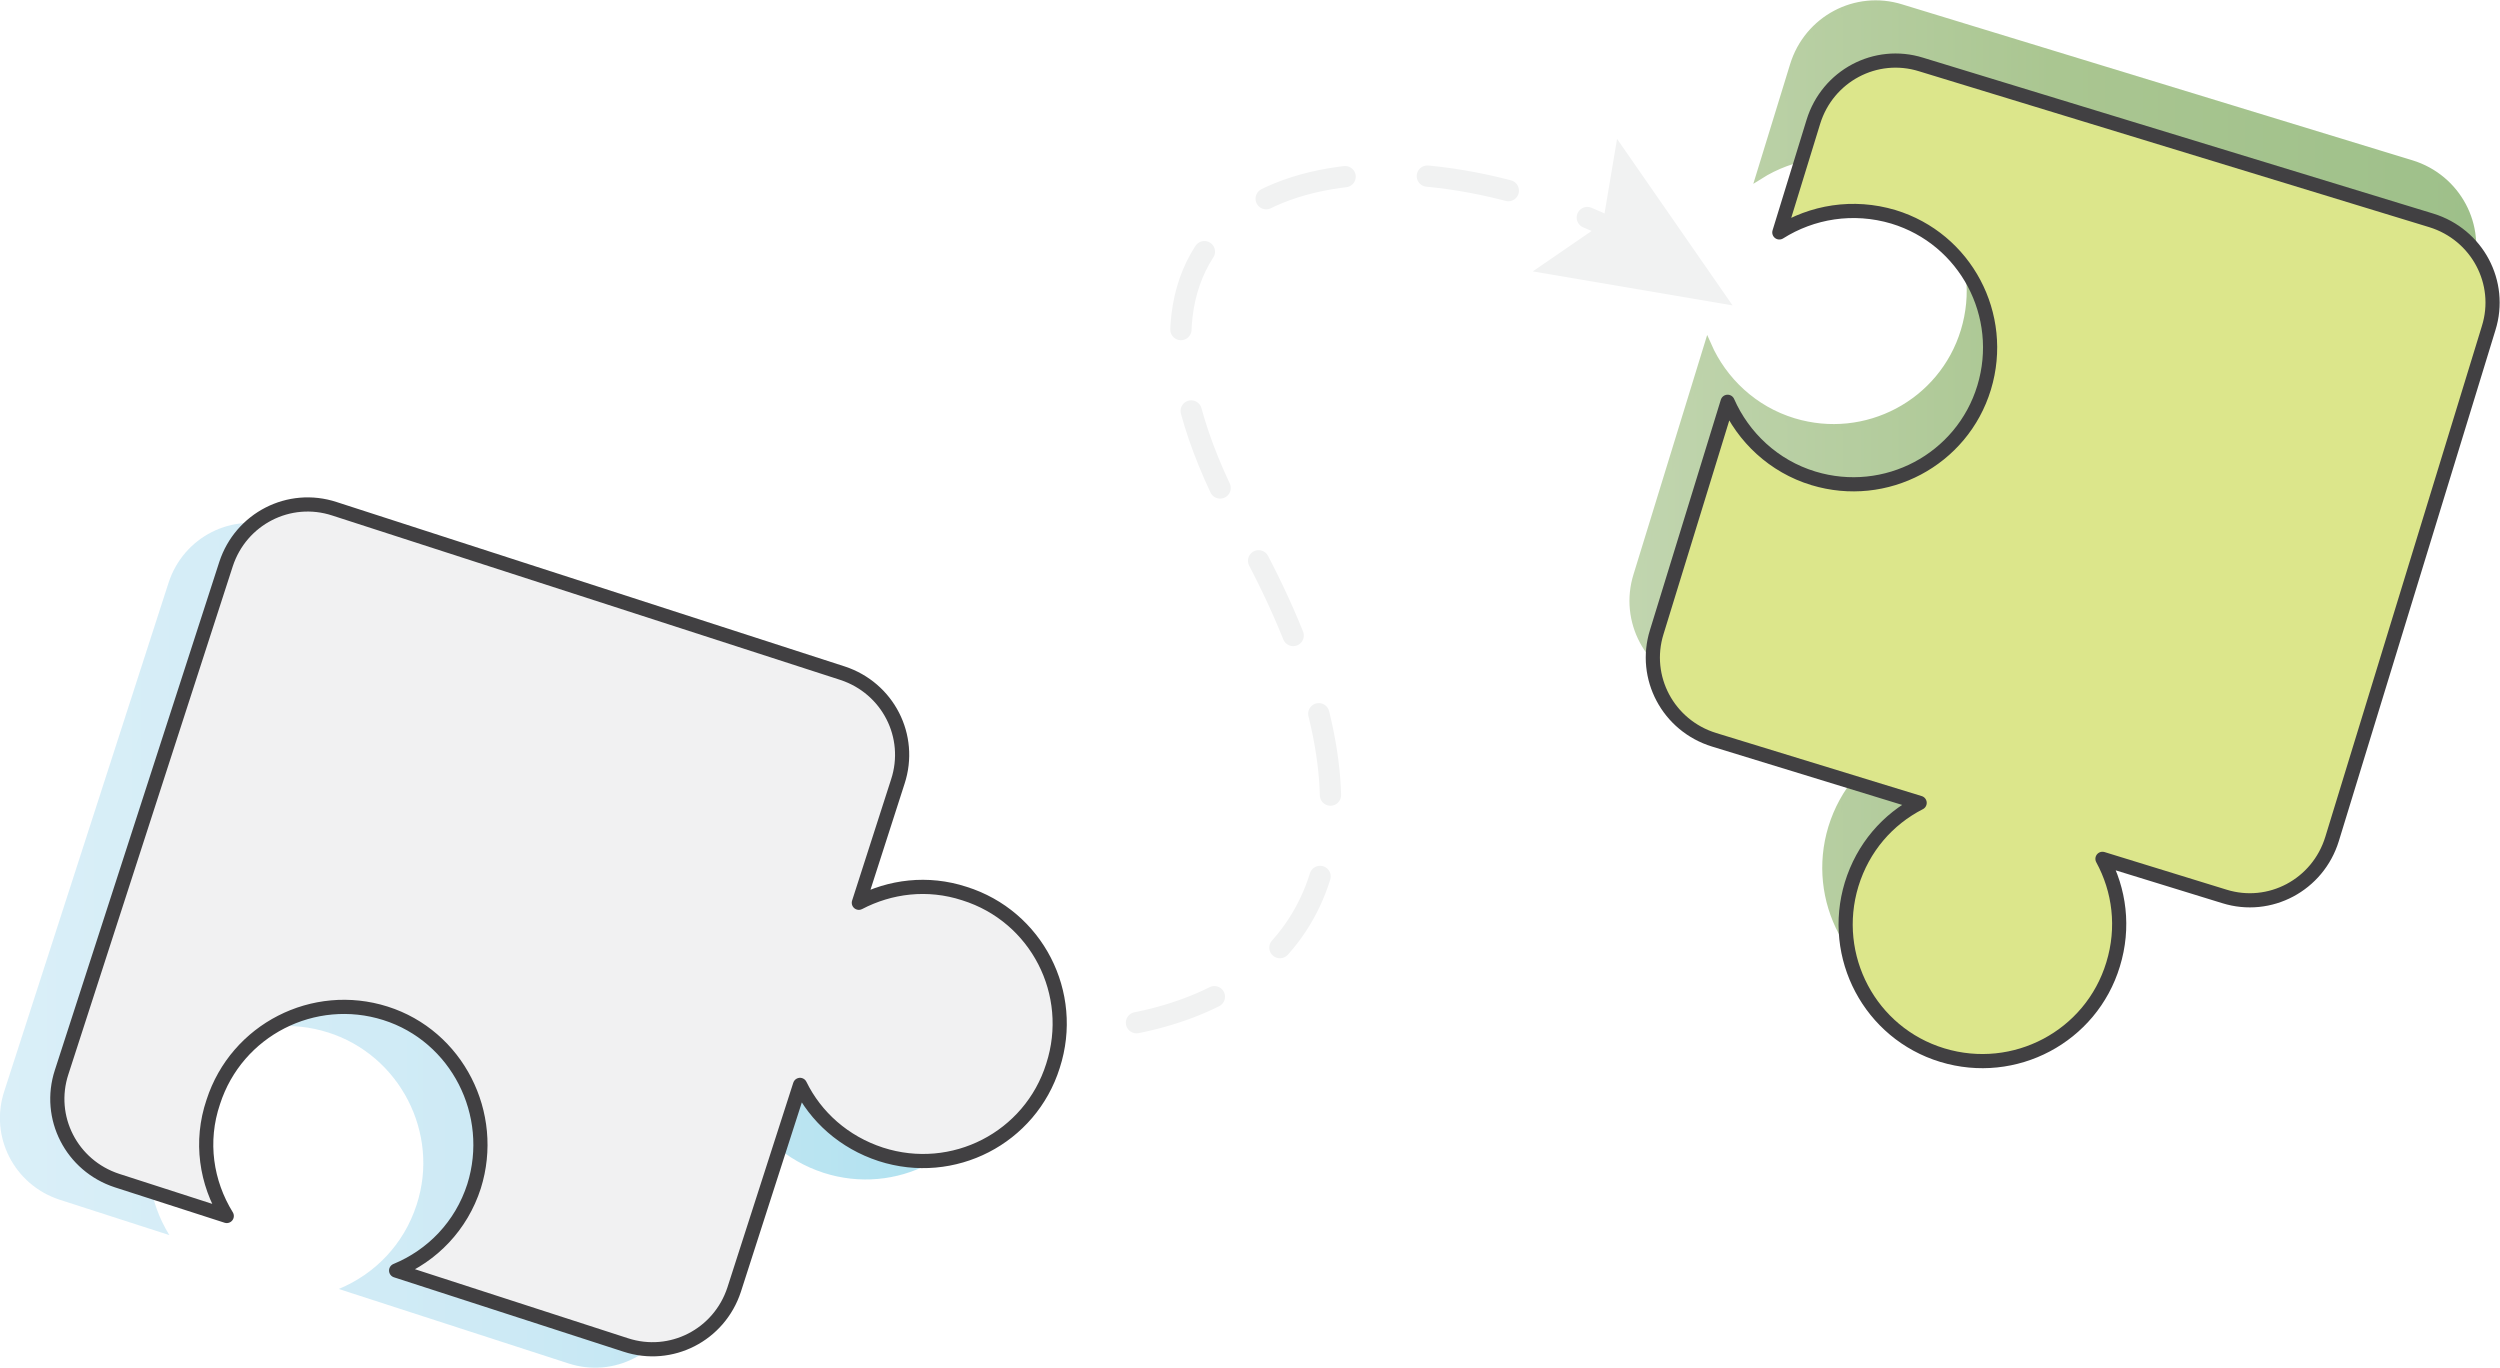
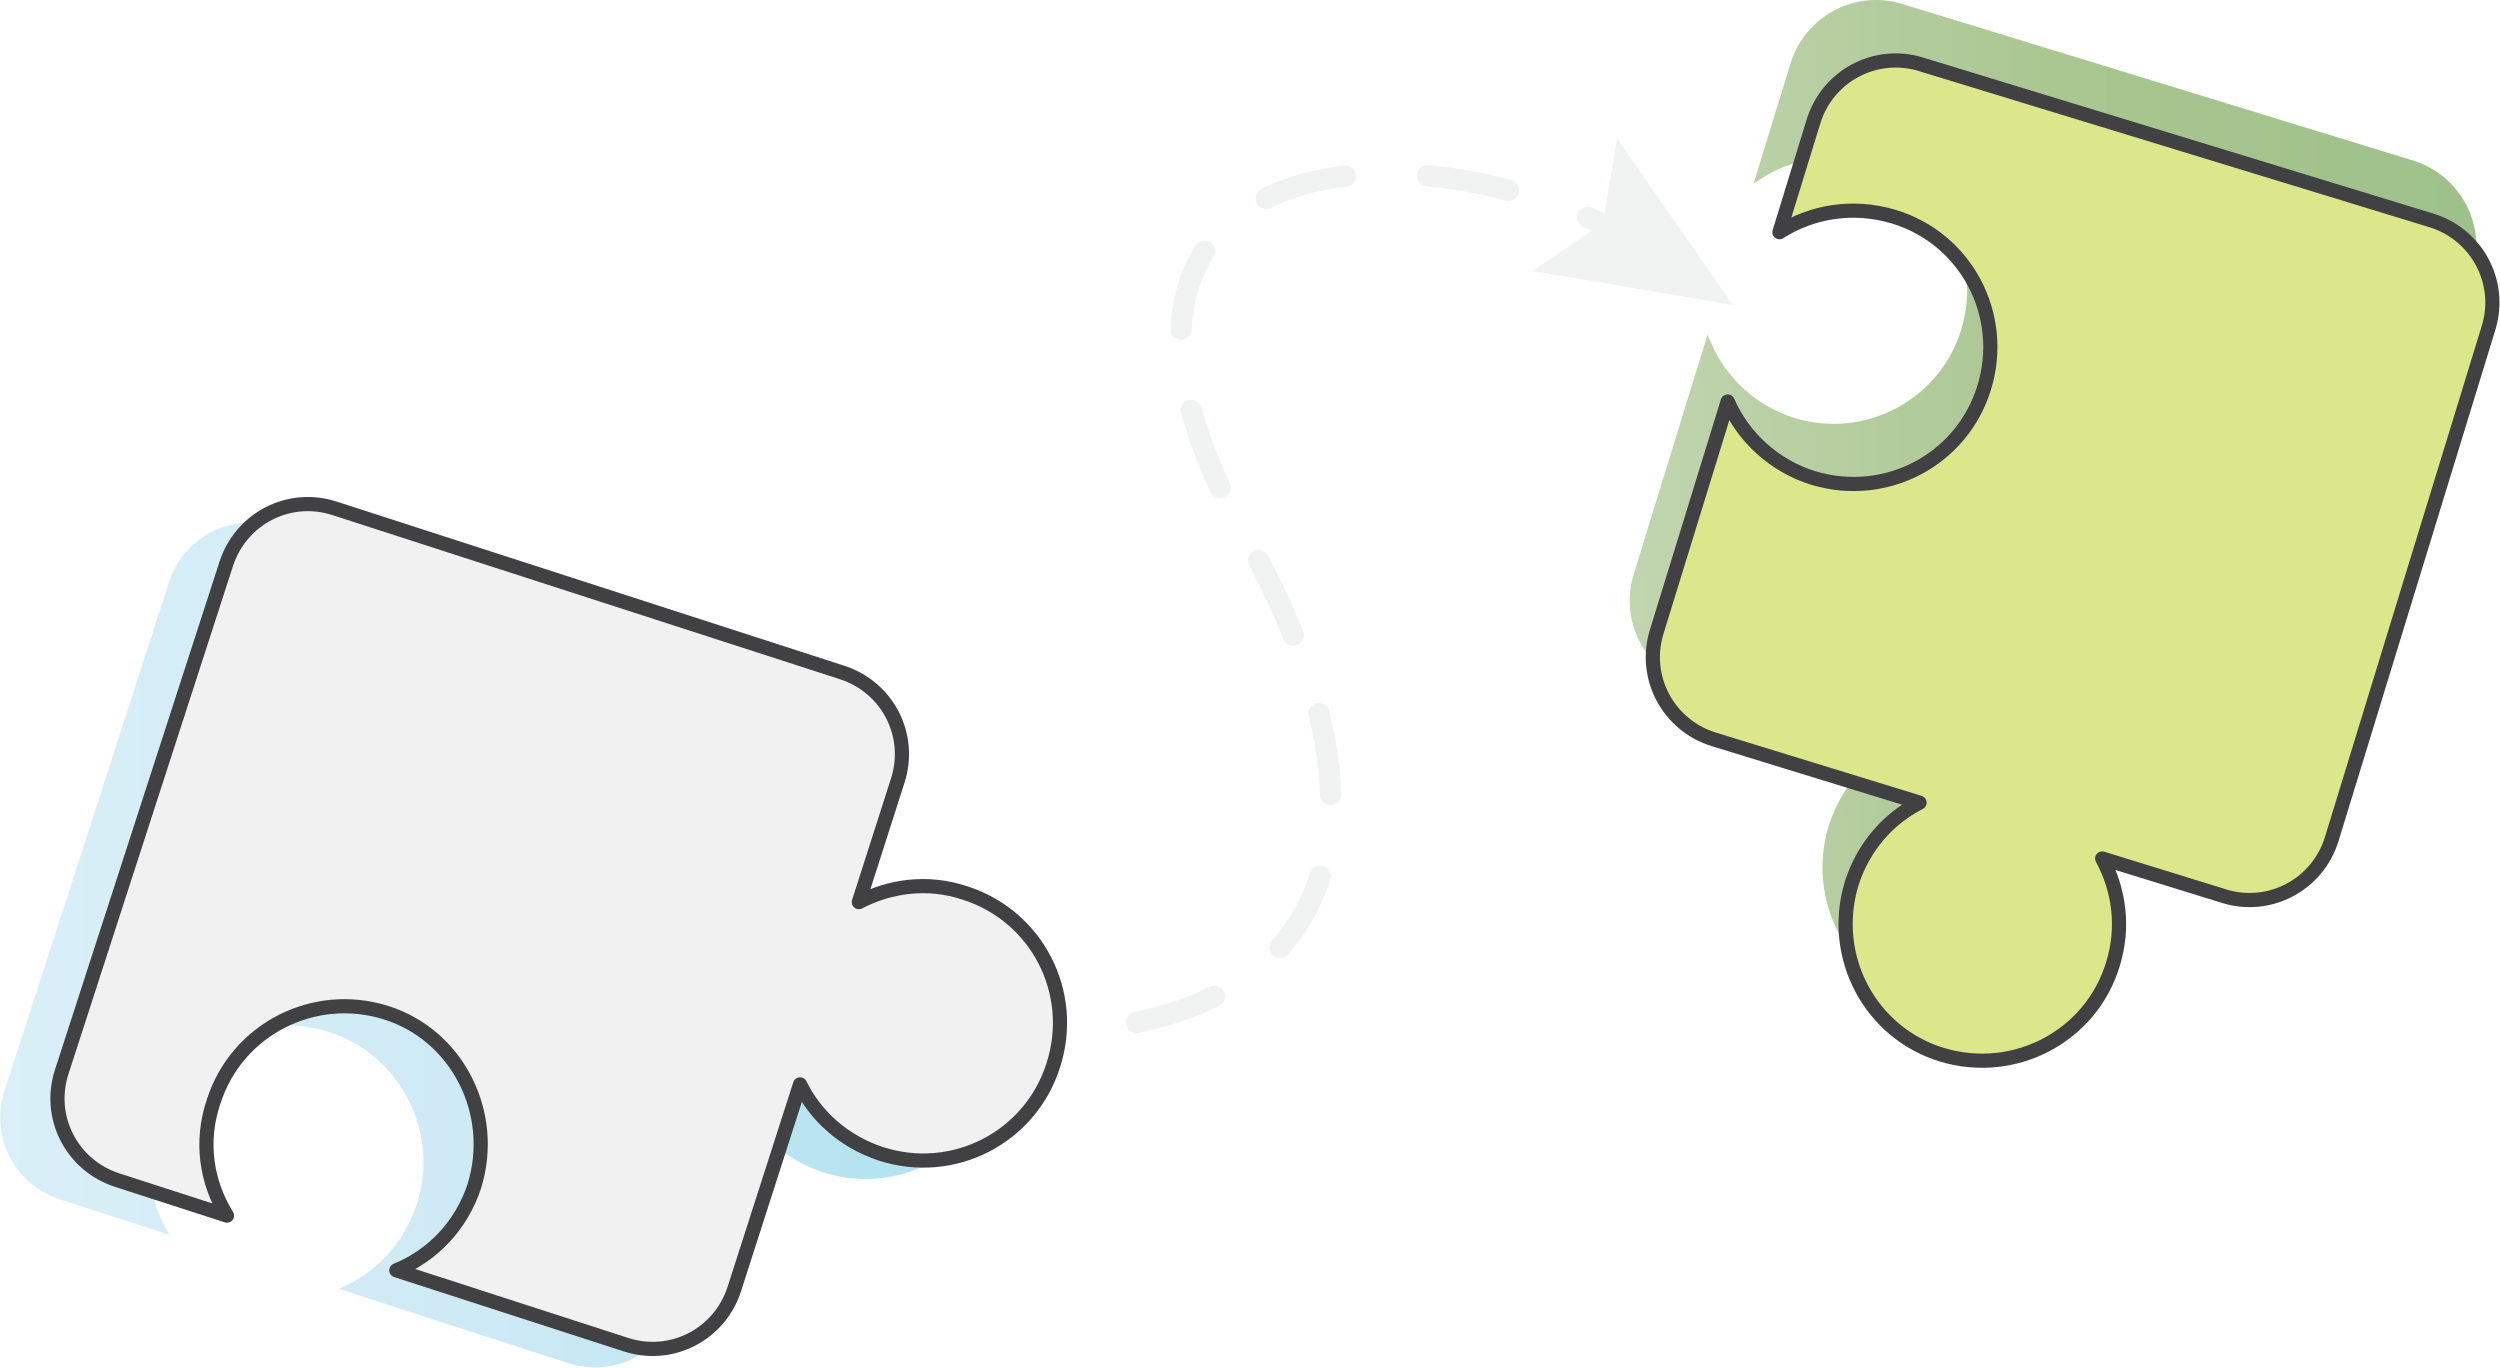
- <svg xmlns="http://www.w3.org/2000/svg" version="1.1" id="Layer_1" x="0px" y="0px" viewBox="0 0 352.8 193" style="enable-background:new 0 0 352.8 193;" xml:space="preserve">
+ <svg xmlns="http://www.w3.org/2000/svg" version="1.1" id="Layer_1" x="0px" y="0px" viewBox="0 0 676.2 369.9" style="enable-background:new 0 0 676.2 369.9;" xml:space="preserve">
  <style type="text/css">
- 	.st0{fill:none;stroke:#F1F2F2;stroke-width:3;stroke-linecap:round;stroke-miterlimit:10;}
- 	.st1{fill:none;stroke:#F1F2F2;stroke-width:3;stroke-linecap:round;stroke-miterlimit:10;stroke-dasharray:11.624,11.624;}
+ 	.st0{fill:none;stroke:#F1F2F2;stroke-width:5.75;stroke-linecap:round;stroke-miterlimit:10;}
+ 	.st1{fill:none;stroke:#F1F2F2;stroke-width:5.75;stroke-linecap:round;stroke-miterlimit:10;stroke-dasharray:22.282,22.282;}
	.st2{fill:#F1F2F2;}
- 	.st3{fill:url(#SVGID_1_);stroke:url(#SVGID_2_);stroke-miterlimit:10;}
- 	.st4{fill:#DCE68B;stroke:#414042;stroke-width:2;stroke-linecap:round;stroke-linejoin:round;stroke-miterlimit:10;}
+ 	.st3{fill:url(#SVGID_1_);stroke:url(#SVGID_2_);stroke-width:1.917;stroke-miterlimit:10;}
+ 	.st4{fill:#DCE68B;stroke:#414042;stroke-width:3.834;stroke-linecap:round;stroke-linejoin:round;stroke-miterlimit:10;}
	.st5{opacity:0.33;fill:url(#SVGID_3_);enable-background:new    ;}
- 	.st6{fill:#F1F1F2;stroke:#414042;stroke-width:2;stroke-linecap:round;stroke-linejoin:round;stroke-miterlimit:10;}
+ 	.st6{fill:#F1F1F2;stroke:#414042;stroke-width:3.834;stroke-linecap:round;stroke-linejoin:round;stroke-miterlimit:10;}
</style>
  <g>
    <g>
-       <path class="st0" d="M78.8,120.3c1.6,1.2,3.2,2.4,4.9,3.6" />
-       <path class="st1" d="M93.5,130c54.2,30.8,124,17.8,80.8-56.9c-23.5-44.3,11.4-55.7,44.2-44.5" />
-       <path class="st0" d="M224,30.7c1.9,0.8,3.7,1.6,5.5,2.6" />
+       <path class="st0" d="M151.1,230.5c3.1,2.3,6.1,4.6,9.4,6.9" />
+       <path class="st1" d="M179.2,249.1c103.9,59,237.7,34.1,154.9-109.1c-45-84.9,21.9-106.8,84.7-85.3" />
+       <path class="st0" d="M429.4,58.8c3.6,1.5,7.1,3.1,10.5,5" />
      <g>
-         <polygon class="st2" points="216.3,38.3 226.2,31.5 228.2,19.6 244.5,43.1    " />
+         <polygon class="st2" points="414.6,73.3 433.6,60.3 437.4,37.5 468.7,82.5    " />
      </g>
    </g>
  </g>
-   <linearGradient id="SVGID_1_" gradientUnits="userSpaceOnUse" x1="230.458" y1="513.006" x2="348.962" y2="513.006" gradientTransform="matrix(1 0 0 -1 0 584.1044)">
+   <linearGradient id="SVGID_1_" gradientUnits="userSpaceOnUse" x1="441.741" y1="-231.823" x2="668.891" y2="-231.823" gradientTransform="matrix(1 0 0 1 0 368.1044)">
    <stop offset="0" style="stop-color:#C1D5AF" />
    <stop offset="0.5" style="stop-color:#AAC691" />
    <stop offset="1" style="stop-color:#9EC08A" />
  </linearGradient>
-   <linearGradient id="SVGID_2_" gradientUnits="userSpaceOnUse" x1="229.958" y1="513.006" x2="349.462" y2="513.006" gradientTransform="matrix(1 0 0 -1 0 584.1044)">
+   <linearGradient id="SVGID_2_" gradientUnits="userSpaceOnUse" x1="440.783" y1="-231.823" x2="669.849" y2="-231.823" gradientTransform="matrix(1 0 0 1 0 368.1044)">
    <stop offset="0" style="stop-color:#C1D5AF" />
    <stop offset="0.5" style="stop-color:#AAC691" />
    <stop offset="1" style="stop-color:#9EC08A" />
  </linearGradient>
-   <path class="st3" d="M253.1,59.5c-5.6-1.7-9.9-5.8-12.1-10.8l-10,32.5c-2,6.4,1.6,13.2,8.1,15.2l29,8.9c-4.5,2.3-8,6.3-9.6,11.5  c-3.1,10.2,2.6,21,12.8,24.1s21-2.6,24.1-12.8c1.6-5.2,0.9-10.5-1.5-14.9l17.2,5.3c6.4,2,13.2-1.6,15.2-8.1l22.1-72.1  c2-6.4-1.6-13.2-8.1-15.2l-72-22c-6.4-2-13.2,1.6-15.2,8.1l-4.8,15.6c4.6-2.9,10.4-3.9,16.1-2.2c10.2,3.1,15.9,13.9,12.8,24.1  C274.1,56.9,263.3,62.6,253.1,59.5z" />
-   <path class="st4" d="M255.9,67.5c-5.6-1.7-9.9-5.8-12.1-10.8l-10,32.5c-2,6.4,1.6,13.2,8.1,15.2l29,8.9c-4.5,2.3-8,6.3-9.6,11.5  c-3.1,10.2,2.6,21,12.8,24.1c10.2,3.1,21-2.6,24.1-12.8c1.6-5.2,0.9-10.5-1.5-14.9l17.2,5.3c6.4,2,13.2-1.6,15.2-8.1l22.1-72.1  c2-6.4-1.6-13.2-8.1-15.2l-72-22c-6.4-2-13.2,1.6-15.2,8.1l-4.8,15.6c4.6-2.9,10.4-3.9,16.1-2.2c10.2,3.1,15.9,13.9,12.8,24.1  C276.9,64.9,266.1,70.6,255.9,67.5z" />
-   <linearGradient id="SVGID_3_" gradientUnits="userSpaceOnUse" x1="0" y1="450.752" x2="141.457" y2="450.752" gradientTransform="matrix(1 0 0 -1 0 584.1044)">
+   <path class="st3" d="M485.2,114c-10.7-3.3-19-11.1-23.2-20.7l-19.2,62.3c-3.8,12.3,3.1,25.3,15.5,29.1l55.6,17.1  c-8.6,4.4-15.3,12.1-18.4,22c-5.9,19.6,5,40.3,24.5,46.2c19.6,5.9,40.3-5,46.2-24.5c3.1-10,1.7-20.1-2.9-28.6l33,10.2  c12.3,3.8,25.3-3.1,29.1-15.5l42.4-138.2c3.8-12.3-3.1-25.3-15.5-29.1L514.3,2C502-1.8,489,5.1,485.2,17.5L476,47.4  c8.8-5.6,19.9-7.5,30.9-4.2c19.6,5.9,30.5,26.6,24.5,46.2S504.7,119.9,485.2,114z" />
+   <path class="st4" d="M490.5,129.3c-10.7-3.3-19-11.1-23.2-20.7l-19.2,62.3c-3.8,12.3,3.1,25.3,15.5,29.1l55.6,17.1  c-8.6,4.4-15.3,12.1-18.4,22c-5.9,19.6,5,40.3,24.5,46.2c19.6,5.9,40.3-5,46.2-24.5c3.1-10,1.7-20.1-2.9-28.6l33,10.2  c12.3,3.8,25.3-3.1,29.1-15.5l42.4-138.2c3.8-12.3-3.1-25.3-15.5-29.1l-138-42.2c-12.3-3.8-25.3,3.1-29.1,15.5l-9.2,29.9  c8.8-5.6,19.9-7.5,30.9-4.2c19.6,5.9,30.5,26.6,24.5,46.2S510.1,135.2,490.5,129.3z" />
+   <linearGradient id="SVGID_3_" gradientUnits="userSpaceOnUse" x1="0" y1="-112.495" x2="271.145" y2="-112.495" gradientTransform="matrix(1 0 0 1 0 368.1044)">
    <stop offset="0" style="stop-color:#8FCEEA" />
    <stop offset="0.5" style="stop-color:#67BEE1" />
    <stop offset="0.759" style="stop-color:#39AFD7" />
    <stop offset="1" style="stop-color:#00A4CF" />
  </linearGradient>
-   <path class="st5" d="M58.8,170c-1.8,5.6-5.9,9.8-11,11.9l32.4,10.5c6.4,2.1,13.2-1.4,15.3-7.8l9.3-28.9c2.2,4.5,6.2,8.1,11.4,9.8  c10.2,3.3,21.1-2.3,24.3-12.5c3.3-10.2-2.3-21.1-12.5-24.3c-5.2-1.7-10.5-1-14.9,1.3l5.5-17.1c2.1-6.4-1.4-13.2-7.8-15.3L39.1,74.4  c-6.4-2.1-13.2,1.4-15.3,7.8L0.6,154c-2.1,6.4,1.4,13.2,7.8,15.3l15.5,5c-2.9-4.7-3.8-10.5-1.9-16.1c3.3-10.2,14.2-15.7,24.3-12.5  S62.1,159.9,58.8,170z" />
-   <path class="st6" d="M66.9,167.4c-1.8,5.6-5.9,9.8-11,11.9l32.4,10.5c6.4,2.1,13.2-1.4,15.3-7.8l9.3-28.9c2.2,4.5,6.2,8.1,11.4,9.8  c10.2,3.3,21.1-2.3,24.3-12.5c3.3-10.2-2.3-21.1-12.5-24.3c-5.2-1.7-10.5-1-14.9,1.3l5.5-17.1c2.1-6.4-1.4-13.2-7.8-15.3L47.2,71.8  c-6.4-2.1-13.2,1.4-15.3,7.8L8.7,151.3c-2.1,6.4,1.4,13.2,7.8,15.3l15.5,5c-2.9-4.7-3.8-10.5-1.9-16.1c3.3-10.2,14.2-15.7,24.3-12.5  S70.1,157.2,66.9,167.4z" />
+   <path class="st5" d="M112.7,325.8c-3.5,10.7-11.3,18.8-21.1,22.8l62.1,20.1c12.3,4,25.3-2.7,29.3-15l17.8-55.4  c4.2,8.6,11.9,15.5,21.9,18.8c19.6,6.3,40.4-4.4,46.6-24c6.3-19.6-4.4-40.4-24-46.6c-10-3.3-20.1-1.9-28.6,2.5l10.5-32.8  c4-12.3-2.7-25.3-15-29.3L75,142.5c-12.3-4-25.3,2.7-29.3,15L1.2,295.1c-4,12.3,2.7,25.3,15,29.3l29.7,9.6c-5.6-9-7.3-20.1-3.6-30.9  c6.3-19.6,27.2-30.1,46.6-24S119.1,306.4,112.7,325.8z" />
+   <path class="st6" d="M128.3,320.8c-3.5,10.7-11.3,18.8-21.1,22.8l62.1,20.1c12.3,4,25.3-2.7,29.3-15l17.8-55.4  c4.2,8.6,11.9,15.5,21.9,18.8c19.6,6.3,40.4-4.4,46.6-24c6.3-19.6-4.4-40.4-24-46.6c-10-3.3-20.1-1.9-28.6,2.5l10.5-32.8  c4-12.3-2.7-25.3-15-29.3L90.5,137.5c-12.3-4-25.3,2.7-29.3,15L16.7,289.9c-4,12.3,2.7,25.3,15,29.3l29.7,9.6  c-5.6-9-7.3-20.1-3.6-30.9c6.3-19.6,27.2-30.1,46.6-24S134.4,301.2,128.3,320.8z" />
</svg>
